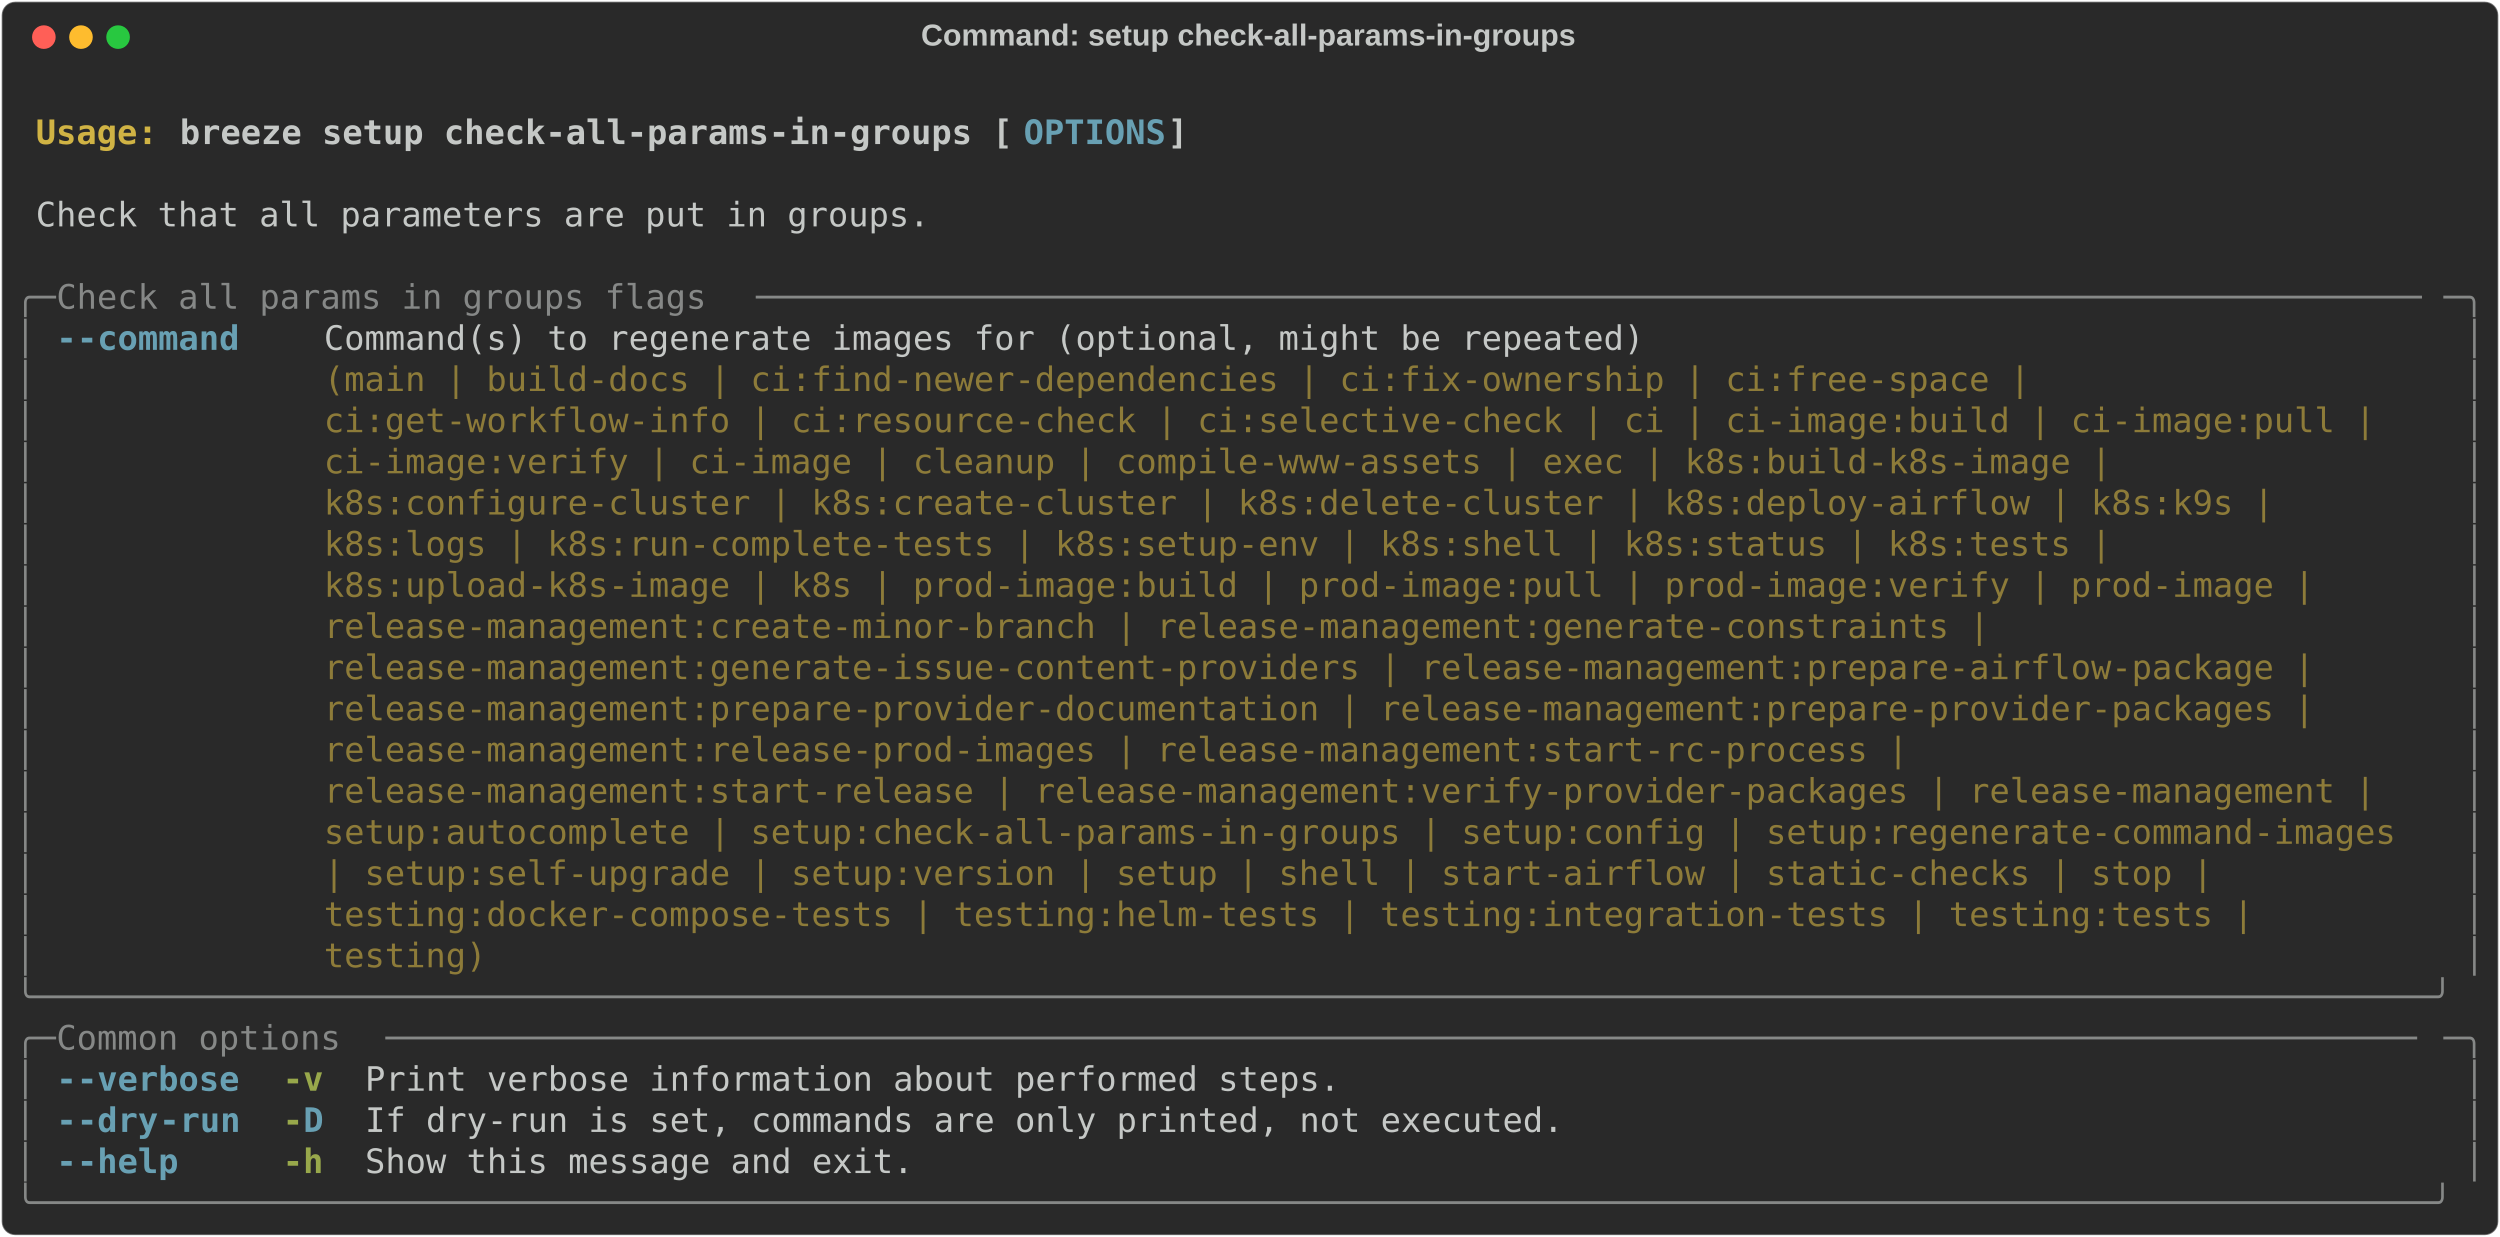
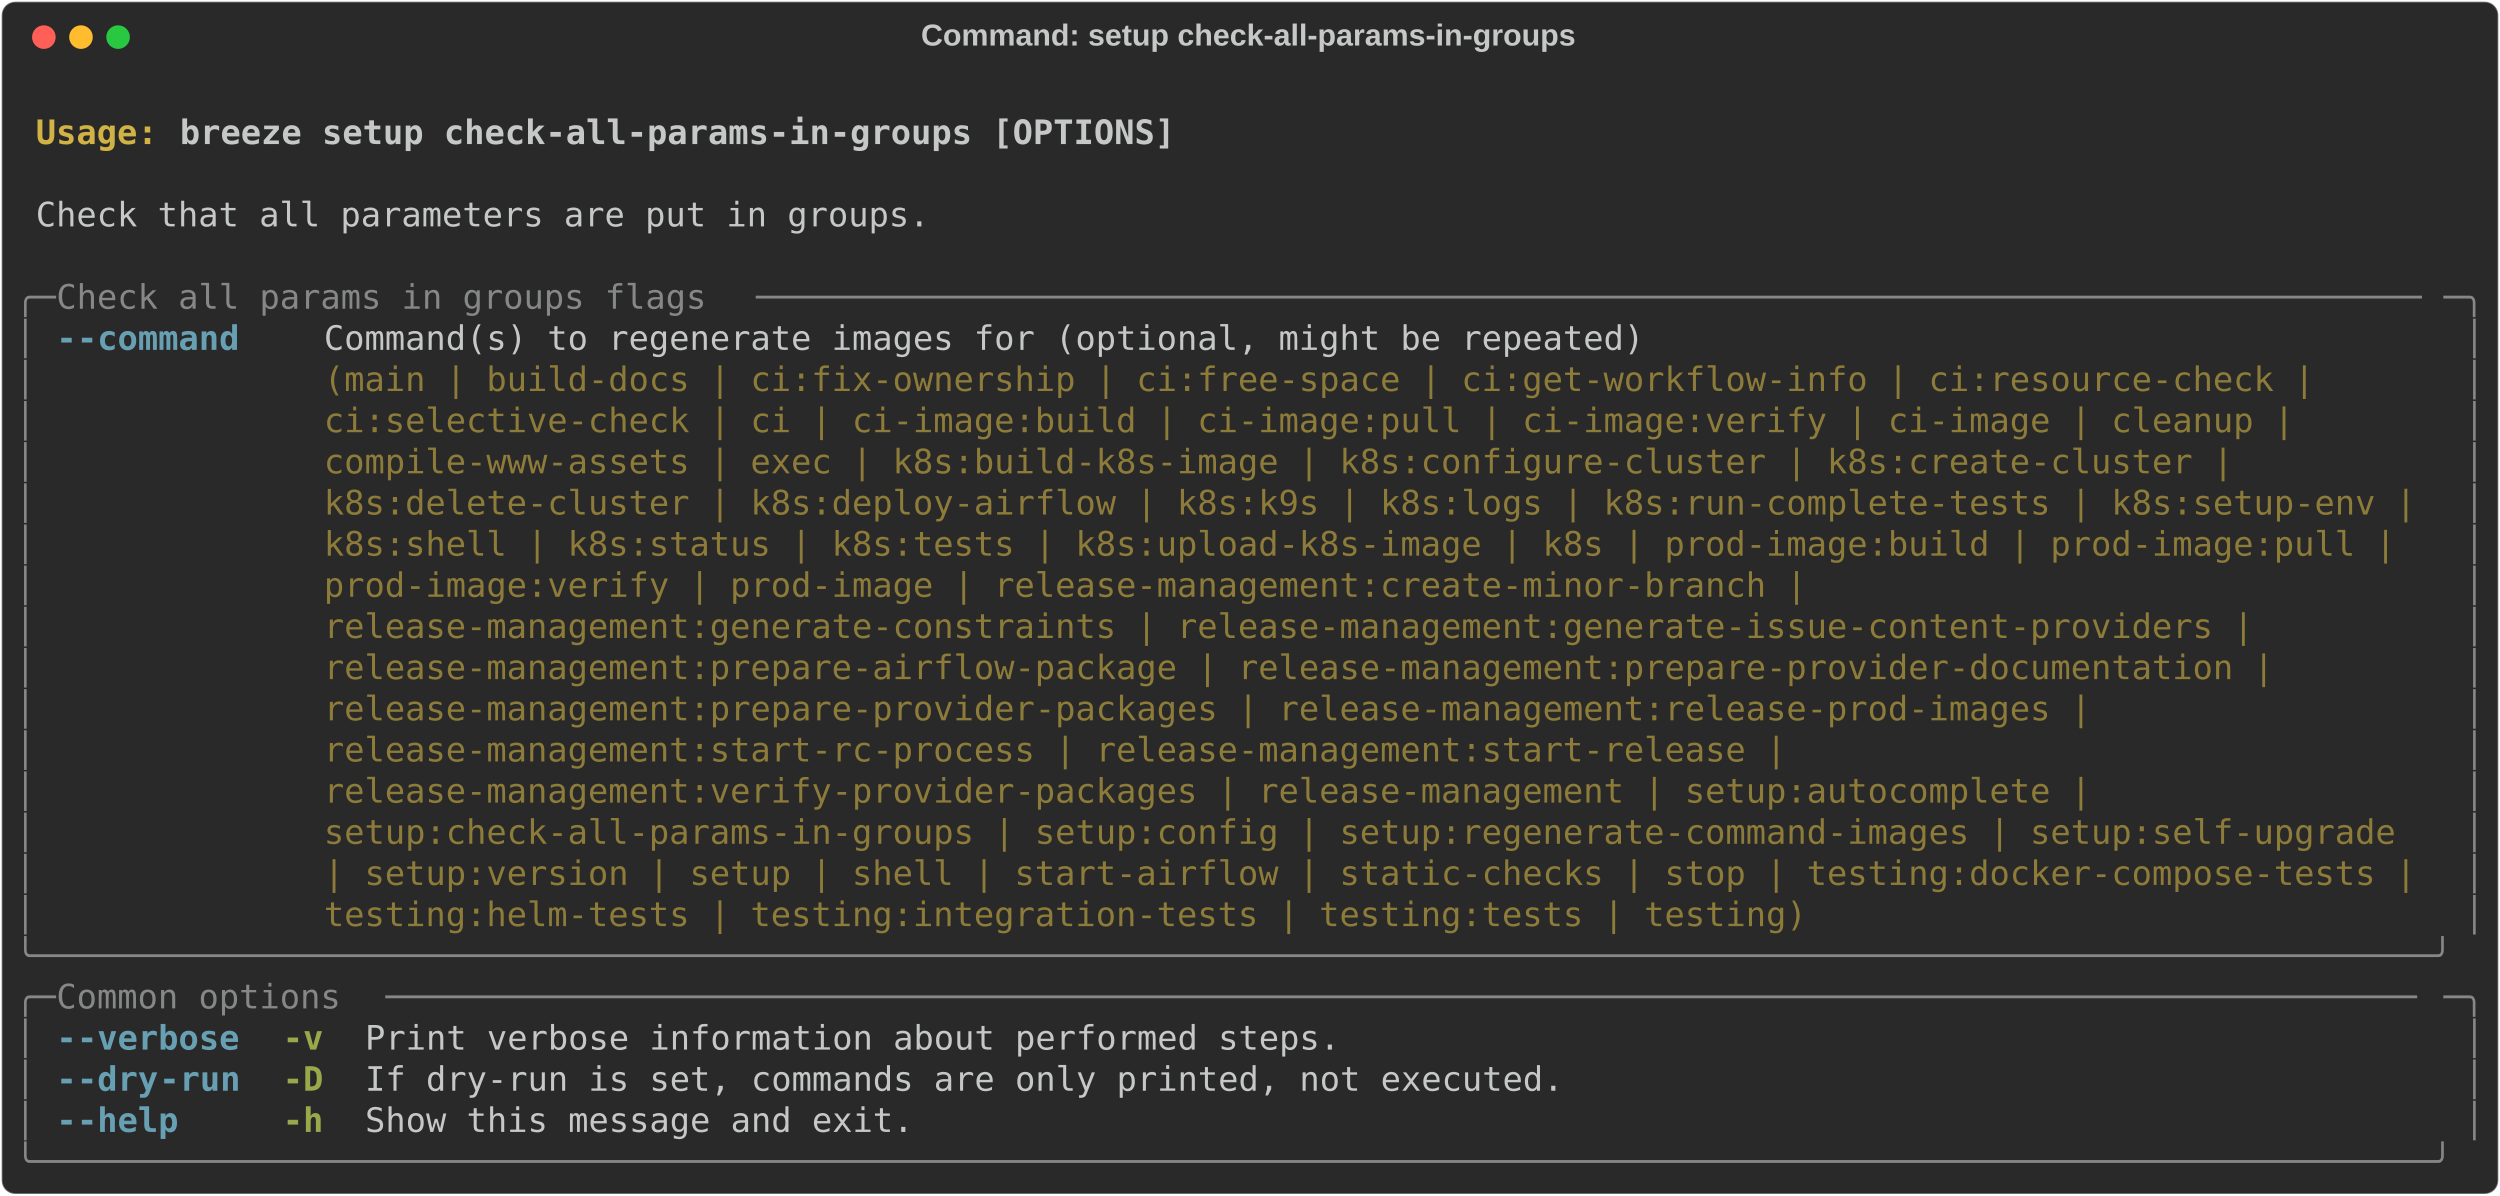
- <svg xmlns="http://www.w3.org/2000/svg" class="rich-terminal" viewBox="0 0 1482 733.2">
+ <svg xmlns="http://www.w3.org/2000/svg" class="rich-terminal" viewBox="0 0 1482 708.8">
  <style>

    @font-face {
        font-family: "Fira Code";
        src: local("FiraCode-Regular"),
                url("https://cdnjs.cloudflare.com/ajax/libs/firacode/6.2.0/woff2/FiraCode-Regular.woff2") format("woff2"),
                url("https://cdnjs.cloudflare.com/ajax/libs/firacode/6.2.0/woff/FiraCode-Regular.woff") format("woff");
        font-style: normal;
        font-weight: 400;
    }
    @font-face {
        font-family: "Fira Code";
        src: local("FiraCode-Bold"),
                url("https://cdnjs.cloudflare.com/ajax/libs/firacode/6.2.0/woff2/FiraCode-Bold.woff2") format("woff2"),
                url("https://cdnjs.cloudflare.com/ajax/libs/firacode/6.2.0/woff/FiraCode-Bold.woff") format("woff");
        font-style: bold;
        font-weight: 700;
    }

    .breeze-setup-check-all-params-in-groups-matrix {
        font-family: Fira Code, monospace;
        font-size: 20px;
        line-height: 24.4px;
        font-variant-east-asian: full-width;
    }

    .breeze-setup-check-all-params-in-groups-title {
        font-size: 18px;
        font-weight: bold;
        font-family: arial;
    }

    .breeze-setup-check-all-params-in-groups-r1 { fill: #c5c8c6;font-weight: bold }
.breeze-setup-check-all-params-in-groups-r2 { fill: #c5c8c6 }
.breeze-setup-check-all-params-in-groups-r3 { fill: #d0b344;font-weight: bold }
- .breeze-setup-check-all-params-in-groups-r4 { fill: #68a0b3;font-weight: bold }
- .breeze-setup-check-all-params-in-groups-r5 { fill: #868887 }
+ .breeze-setup-check-all-params-in-groups-r4 { fill: #868887 }
+ .breeze-setup-check-all-params-in-groups-r5 { fill: #68a0b3;font-weight: bold }
.breeze-setup-check-all-params-in-groups-r6 { fill: #8d7b39 }
.breeze-setup-check-all-params-in-groups-r7 { fill: #98a84b;font-weight: bold }
    </style>
  <defs>
    <clipPath id="breeze-setup-check-all-params-in-groups-clip-terminal">
-       <rect x="0" y="0" width="1463.0" height="682.2" />
+       <rect x="0" y="0" width="1463.0" height="657.8" />
    </clipPath>
    <clipPath id="breeze-setup-check-all-params-in-groups-line-0">
      <rect x="0" y="1.5" width="1464" height="24.65" />
    </clipPath>
    <clipPath id="breeze-setup-check-all-params-in-groups-line-1">
      <rect x="0" y="25.9" width="1464" height="24.65" />
    </clipPath>
    <clipPath id="breeze-setup-check-all-params-in-groups-line-2">
      <rect x="0" y="50.3" width="1464" height="24.65" />
    </clipPath>
    <clipPath id="breeze-setup-check-all-params-in-groups-line-3">
      <rect x="0" y="74.7" width="1464" height="24.65" />
    </clipPath>
    <clipPath id="breeze-setup-check-all-params-in-groups-line-4">
      <rect x="0" y="99.1" width="1464" height="24.65" />
    </clipPath>
    <clipPath id="breeze-setup-check-all-params-in-groups-line-5">
      <rect x="0" y="123.5" width="1464" height="24.65" />
    </clipPath>
    <clipPath id="breeze-setup-check-all-params-in-groups-line-6">
      <rect x="0" y="147.9" width="1464" height="24.65" />
    </clipPath>
    <clipPath id="breeze-setup-check-all-params-in-groups-line-7">
      <rect x="0" y="172.3" width="1464" height="24.65" />
    </clipPath>
    <clipPath id="breeze-setup-check-all-params-in-groups-line-8">
      <rect x="0" y="196.7" width="1464" height="24.65" />
    </clipPath>
    <clipPath id="breeze-setup-check-all-params-in-groups-line-9">
      <rect x="0" y="221.1" width="1464" height="24.65" />
    </clipPath>
    <clipPath id="breeze-setup-check-all-params-in-groups-line-10">
      <rect x="0" y="245.5" width="1464" height="24.65" />
    </clipPath>
    <clipPath id="breeze-setup-check-all-params-in-groups-line-11">
      <rect x="0" y="269.9" width="1464" height="24.65" />
    </clipPath>
    <clipPath id="breeze-setup-check-all-params-in-groups-line-12">
      <rect x="0" y="294.3" width="1464" height="24.65" />
    </clipPath>
    <clipPath id="breeze-setup-check-all-params-in-groups-line-13">
      <rect x="0" y="318.7" width="1464" height="24.65" />
    </clipPath>
    <clipPath id="breeze-setup-check-all-params-in-groups-line-14">
      <rect x="0" y="343.1" width="1464" height="24.65" />
    </clipPath>
    <clipPath id="breeze-setup-check-all-params-in-groups-line-15">
      <rect x="0" y="367.5" width="1464" height="24.65" />
    </clipPath>
    <clipPath id="breeze-setup-check-all-params-in-groups-line-16">
      <rect x="0" y="391.9" width="1464" height="24.65" />
    </clipPath>
    <clipPath id="breeze-setup-check-all-params-in-groups-line-17">
      <rect x="0" y="416.3" width="1464" height="24.65" />
    </clipPath>
    <clipPath id="breeze-setup-check-all-params-in-groups-line-18">
      <rect x="0" y="440.7" width="1464" height="24.65" />
    </clipPath>
    <clipPath id="breeze-setup-check-all-params-in-groups-line-19">
      <rect x="0" y="465.1" width="1464" height="24.65" />
    </clipPath>
    <clipPath id="breeze-setup-check-all-params-in-groups-line-20">
      <rect x="0" y="489.5" width="1464" height="24.65" />
    </clipPath>
    <clipPath id="breeze-setup-check-all-params-in-groups-line-21">
      <rect x="0" y="513.9" width="1464" height="24.65" />
    </clipPath>
    <clipPath id="breeze-setup-check-all-params-in-groups-line-22">
      <rect x="0" y="538.3" width="1464" height="24.65" />
    </clipPath>
    <clipPath id="breeze-setup-check-all-params-in-groups-line-23">
      <rect x="0" y="562.7" width="1464" height="24.65" />
    </clipPath>
    <clipPath id="breeze-setup-check-all-params-in-groups-line-24">
      <rect x="0" y="587.1" width="1464" height="24.65" />
    </clipPath>
    <clipPath id="breeze-setup-check-all-params-in-groups-line-25">
      <rect x="0" y="611.5" width="1464" height="24.65" />
    </clipPath>
-     <clipPath id="breeze-setup-check-all-params-in-groups-line-26">
-       <rect x="0" y="635.9" width="1464" height="24.65" />
-     </clipPath>
  </defs>
-   <rect fill="#292929" stroke="rgba(255,255,255,0.35)" stroke-width="1" x="1" y="1" width="1480" height="731.2" rx="8" />
+   <rect fill="#292929" stroke="rgba(255,255,255,0.35)" stroke-width="1" x="1" y="1" width="1480" height="706.8" rx="8" />
  <text class="breeze-setup-check-all-params-in-groups-title" fill="#c5c8c6" text-anchor="middle" x="740" y="27">Command: setup check-all-params-in-groups</text>
  <g transform="translate(26,22)">
    <circle cx="0" cy="0" r="7" fill="#ff5f57" />
    <circle cx="22" cy="0" r="7" fill="#febc2e" />
    <circle cx="44" cy="0" r="7" fill="#28c840" />
  </g>
  <g transform="translate(9, 41)" clip-path="url(#breeze-setup-check-all-params-in-groups-clip-terminal)">
    <g class="breeze-setup-check-all-params-in-groups-matrix">
      <text class="breeze-setup-check-all-params-in-groups-r2" x="1464" y="20" textLength="12.2" clip-path="url(#breeze-setup-check-all-params-in-groups-line-0)">
</text>
      <text class="breeze-setup-check-all-params-in-groups-r3" x="12.2" y="44.4" textLength="85.4" clip-path="url(#breeze-setup-check-all-params-in-groups-line-1)">Usage: </text>
-       <text class="breeze-setup-check-all-params-in-groups-r1" x="97.6" y="44.4" textLength="500.2" clip-path="url(#breeze-setup-check-all-params-in-groups-line-1)">breeze setup check-all-params-in-groups [</text>
-       <text class="breeze-setup-check-all-params-in-groups-r4" x="597.8" y="44.4" textLength="85.4" clip-path="url(#breeze-setup-check-all-params-in-groups-line-1)">OPTIONS</text>
-       <text class="breeze-setup-check-all-params-in-groups-r1" x="683.2" y="44.4" textLength="12.2" clip-path="url(#breeze-setup-check-all-params-in-groups-line-1)">]</text>
+       <text class="breeze-setup-check-all-params-in-groups-r1" x="97.6" y="44.4" textLength="597.8" clip-path="url(#breeze-setup-check-all-params-in-groups-line-1)">breeze setup check-all-params-in-groups [OPTIONS]</text>
      <text class="breeze-setup-check-all-params-in-groups-r2" x="1464" y="44.4" textLength="12.2" clip-path="url(#breeze-setup-check-all-params-in-groups-line-1)">
</text>
      <text class="breeze-setup-check-all-params-in-groups-r2" x="1464" y="68.8" textLength="12.2" clip-path="url(#breeze-setup-check-all-params-in-groups-line-2)">
</text>
      <text class="breeze-setup-check-all-params-in-groups-r2" x="12.2" y="93.2" textLength="536.8" clip-path="url(#breeze-setup-check-all-params-in-groups-line-3)">Check that all parameters are put in groups.</text>
      <text class="breeze-setup-check-all-params-in-groups-r2" x="1464" y="93.2" textLength="12.2" clip-path="url(#breeze-setup-check-all-params-in-groups-line-3)">
</text>
      <text class="breeze-setup-check-all-params-in-groups-r2" x="1464" y="117.6" textLength="12.2" clip-path="url(#breeze-setup-check-all-params-in-groups-line-4)">
</text>
-       <text class="breeze-setup-check-all-params-in-groups-r5" x="0" y="142" textLength="24.4" clip-path="url(#breeze-setup-check-all-params-in-groups-line-5)">╭─</text>
-       <text class="breeze-setup-check-all-params-in-groups-r5" x="24.4" y="142" textLength="414.8" clip-path="url(#breeze-setup-check-all-params-in-groups-line-5)"> Check all params in groups flags </text>
-       <text class="breeze-setup-check-all-params-in-groups-r5" x="439.2" y="142" textLength="1000.4" clip-path="url(#breeze-setup-check-all-params-in-groups-line-5)">──────────────────────────────────────────────────────────────────────────────────</text>
-       <text class="breeze-setup-check-all-params-in-groups-r5" x="1439.6" y="142" textLength="24.4" clip-path="url(#breeze-setup-check-all-params-in-groups-line-5)">─╮</text>
+       <text class="breeze-setup-check-all-params-in-groups-r4" x="0" y="142" textLength="24.4" clip-path="url(#breeze-setup-check-all-params-in-groups-line-5)">╭─</text>
+       <text class="breeze-setup-check-all-params-in-groups-r4" x="24.4" y="142" textLength="414.8" clip-path="url(#breeze-setup-check-all-params-in-groups-line-5)"> Check all params in groups flags </text>
+       <text class="breeze-setup-check-all-params-in-groups-r4" x="439.2" y="142" textLength="1000.4" clip-path="url(#breeze-setup-check-all-params-in-groups-line-5)">──────────────────────────────────────────────────────────────────────────────────</text>
+       <text class="breeze-setup-check-all-params-in-groups-r4" x="1439.6" y="142" textLength="24.4" clip-path="url(#breeze-setup-check-all-params-in-groups-line-5)">─╮</text>
      <text class="breeze-setup-check-all-params-in-groups-r2" x="1464" y="142" textLength="12.2" clip-path="url(#breeze-setup-check-all-params-in-groups-line-5)">
</text>
-       <text class="breeze-setup-check-all-params-in-groups-r5" x="0" y="166.4" textLength="12.2" clip-path="url(#breeze-setup-check-all-params-in-groups-line-6)">│</text>
-       <text class="breeze-setup-check-all-params-in-groups-r4" x="24.4" y="166.4" textLength="12.2" clip-path="url(#breeze-setup-check-all-params-in-groups-line-6)">-</text>
-       <text class="breeze-setup-check-all-params-in-groups-r4" x="36.6" y="166.4" textLength="97.6" clip-path="url(#breeze-setup-check-all-params-in-groups-line-6)">-command</text>
+       <text class="breeze-setup-check-all-params-in-groups-r4" x="0" y="166.4" textLength="12.2" clip-path="url(#breeze-setup-check-all-params-in-groups-line-6)">│</text>
+       <text class="breeze-setup-check-all-params-in-groups-r5" x="24.4" y="166.4" textLength="12.2" clip-path="url(#breeze-setup-check-all-params-in-groups-line-6)">-</text>
+       <text class="breeze-setup-check-all-params-in-groups-r5" x="36.6" y="166.4" textLength="97.6" clip-path="url(#breeze-setup-check-all-params-in-groups-line-6)">-command</text>
      <text class="breeze-setup-check-all-params-in-groups-r2" x="183" y="166.4" textLength="1256.6" clip-path="url(#breeze-setup-check-all-params-in-groups-line-6)">Command(s) to regenerate images for (optional, might be repeated)                                      </text>
-       <text class="breeze-setup-check-all-params-in-groups-r5" x="1451.8" y="166.4" textLength="12.2" clip-path="url(#breeze-setup-check-all-params-in-groups-line-6)">│</text>
+       <text class="breeze-setup-check-all-params-in-groups-r4" x="1451.8" y="166.4" textLength="12.2" clip-path="url(#breeze-setup-check-all-params-in-groups-line-6)">│</text>
      <text class="breeze-setup-check-all-params-in-groups-r2" x="1464" y="166.4" textLength="12.2" clip-path="url(#breeze-setup-check-all-params-in-groups-line-6)">
</text>
-       <text class="breeze-setup-check-all-params-in-groups-r5" x="0" y="190.8" textLength="12.2" clip-path="url(#breeze-setup-check-all-params-in-groups-line-7)">│</text>
-       <text class="breeze-setup-check-all-params-in-groups-r6" x="183" y="190.8" textLength="1256.6" clip-path="url(#breeze-setup-check-all-params-in-groups-line-7)">(main | build-docs | ci:find-newer-dependencies | ci:fix-ownership | ci:free-space |                   </text>
-       <text class="breeze-setup-check-all-params-in-groups-r5" x="1451.8" y="190.8" textLength="12.2" clip-path="url(#breeze-setup-check-all-params-in-groups-line-7)">│</text>
+       <text class="breeze-setup-check-all-params-in-groups-r4" x="0" y="190.8" textLength="12.2" clip-path="url(#breeze-setup-check-all-params-in-groups-line-7)">│</text>
+       <text class="breeze-setup-check-all-params-in-groups-r6" x="183" y="190.8" textLength="1256.6" clip-path="url(#breeze-setup-check-all-params-in-groups-line-7)">(main | build-docs | ci:fix-ownership | ci:free-space | ci:get-workflow-info | ci:resource-check |     </text>
+       <text class="breeze-setup-check-all-params-in-groups-r4" x="1451.8" y="190.8" textLength="12.2" clip-path="url(#breeze-setup-check-all-params-in-groups-line-7)">│</text>
      <text class="breeze-setup-check-all-params-in-groups-r2" x="1464" y="190.8" textLength="12.2" clip-path="url(#breeze-setup-check-all-params-in-groups-line-7)">
</text>
-       <text class="breeze-setup-check-all-params-in-groups-r5" x="0" y="215.2" textLength="12.2" clip-path="url(#breeze-setup-check-all-params-in-groups-line-8)">│</text>
-       <text class="breeze-setup-check-all-params-in-groups-r6" x="183" y="215.2" textLength="1256.6" clip-path="url(#breeze-setup-check-all-params-in-groups-line-8)">ci:get-workflow-info | ci:resource-check | ci:selective-check | ci | ci-image:build | ci-image:pull |  </text>
-       <text class="breeze-setup-check-all-params-in-groups-r5" x="1451.8" y="215.2" textLength="12.2" clip-path="url(#breeze-setup-check-all-params-in-groups-line-8)">│</text>
+       <text class="breeze-setup-check-all-params-in-groups-r4" x="0" y="215.2" textLength="12.2" clip-path="url(#breeze-setup-check-all-params-in-groups-line-8)">│</text>
+       <text class="breeze-setup-check-all-params-in-groups-r6" x="183" y="215.2" textLength="1256.6" clip-path="url(#breeze-setup-check-all-params-in-groups-line-8)">ci:selective-check | ci | ci-image:build | ci-image:pull | ci-image:verify | ci-image | cleanup |      </text>
+       <text class="breeze-setup-check-all-params-in-groups-r4" x="1451.8" y="215.2" textLength="12.2" clip-path="url(#breeze-setup-check-all-params-in-groups-line-8)">│</text>
      <text class="breeze-setup-check-all-params-in-groups-r2" x="1464" y="215.2" textLength="12.2" clip-path="url(#breeze-setup-check-all-params-in-groups-line-8)">
</text>
-       <text class="breeze-setup-check-all-params-in-groups-r5" x="0" y="239.6" textLength="12.2" clip-path="url(#breeze-setup-check-all-params-in-groups-line-9)">│</text>
-       <text class="breeze-setup-check-all-params-in-groups-r6" x="183" y="239.6" textLength="1256.6" clip-path="url(#breeze-setup-check-all-params-in-groups-line-9)">ci-image:verify | ci-image | cleanup | compile-www-assets | exec | k8s:build-k8s-image |               </text>
-       <text class="breeze-setup-check-all-params-in-groups-r5" x="1451.8" y="239.6" textLength="12.2" clip-path="url(#breeze-setup-check-all-params-in-groups-line-9)">│</text>
+       <text class="breeze-setup-check-all-params-in-groups-r4" x="0" y="239.6" textLength="12.2" clip-path="url(#breeze-setup-check-all-params-in-groups-line-9)">│</text>
+       <text class="breeze-setup-check-all-params-in-groups-r6" x="183" y="239.6" textLength="1256.6" clip-path="url(#breeze-setup-check-all-params-in-groups-line-9)">compile-www-assets | exec | k8s:build-k8s-image | k8s:configure-cluster | k8s:create-cluster |         </text>
+       <text class="breeze-setup-check-all-params-in-groups-r4" x="1451.8" y="239.6" textLength="12.2" clip-path="url(#breeze-setup-check-all-params-in-groups-line-9)">│</text>
      <text class="breeze-setup-check-all-params-in-groups-r2" x="1464" y="239.6" textLength="12.2" clip-path="url(#breeze-setup-check-all-params-in-groups-line-9)">
</text>
-       <text class="breeze-setup-check-all-params-in-groups-r5" x="0" y="264" textLength="12.2" clip-path="url(#breeze-setup-check-all-params-in-groups-line-10)">│</text>
-       <text class="breeze-setup-check-all-params-in-groups-r6" x="183" y="264" textLength="1256.6" clip-path="url(#breeze-setup-check-all-params-in-groups-line-10)">k8s:configure-cluster | k8s:create-cluster | k8s:delete-cluster | k8s:deploy-airflow | k8s:k9s |       </text>
-       <text class="breeze-setup-check-all-params-in-groups-r5" x="1451.8" y="264" textLength="12.2" clip-path="url(#breeze-setup-check-all-params-in-groups-line-10)">│</text>
+       <text class="breeze-setup-check-all-params-in-groups-r4" x="0" y="264" textLength="12.2" clip-path="url(#breeze-setup-check-all-params-in-groups-line-10)">│</text>
+       <text class="breeze-setup-check-all-params-in-groups-r6" x="183" y="264" textLength="1256.6" clip-path="url(#breeze-setup-check-all-params-in-groups-line-10)">k8s:delete-cluster | k8s:deploy-airflow | k8s:k9s | k8s:logs | k8s:run-complete-tests | k8s:setup-env |</text>
+       <text class="breeze-setup-check-all-params-in-groups-r4" x="1451.8" y="264" textLength="12.2" clip-path="url(#breeze-setup-check-all-params-in-groups-line-10)">│</text>
      <text class="breeze-setup-check-all-params-in-groups-r2" x="1464" y="264" textLength="12.2" clip-path="url(#breeze-setup-check-all-params-in-groups-line-10)">
</text>
-       <text class="breeze-setup-check-all-params-in-groups-r5" x="0" y="288.4" textLength="12.2" clip-path="url(#breeze-setup-check-all-params-in-groups-line-11)">│</text>
-       <text class="breeze-setup-check-all-params-in-groups-r6" x="183" y="288.4" textLength="1256.6" clip-path="url(#breeze-setup-check-all-params-in-groups-line-11)">k8s:logs | k8s:run-complete-tests | k8s:setup-env | k8s:shell | k8s:status | k8s:tests |               </text>
-       <text class="breeze-setup-check-all-params-in-groups-r5" x="1451.8" y="288.4" textLength="12.2" clip-path="url(#breeze-setup-check-all-params-in-groups-line-11)">│</text>
+       <text class="breeze-setup-check-all-params-in-groups-r4" x="0" y="288.4" textLength="12.2" clip-path="url(#breeze-setup-check-all-params-in-groups-line-11)">│</text>
+       <text class="breeze-setup-check-all-params-in-groups-r6" x="183" y="288.4" textLength="1256.6" clip-path="url(#breeze-setup-check-all-params-in-groups-line-11)">k8s:shell | k8s:status | k8s:tests | k8s:upload-k8s-image | k8s | prod-image:build | prod-image:pull | </text>
+       <text class="breeze-setup-check-all-params-in-groups-r4" x="1451.8" y="288.4" textLength="12.2" clip-path="url(#breeze-setup-check-all-params-in-groups-line-11)">│</text>
      <text class="breeze-setup-check-all-params-in-groups-r2" x="1464" y="288.4" textLength="12.2" clip-path="url(#breeze-setup-check-all-params-in-groups-line-11)">
</text>
-       <text class="breeze-setup-check-all-params-in-groups-r5" x="0" y="312.8" textLength="12.2" clip-path="url(#breeze-setup-check-all-params-in-groups-line-12)">│</text>
-       <text class="breeze-setup-check-all-params-in-groups-r6" x="183" y="312.8" textLength="1256.6" clip-path="url(#breeze-setup-check-all-params-in-groups-line-12)">k8s:upload-k8s-image | k8s | prod-image:build | prod-image:pull | prod-image:verify | prod-image |     </text>
-       <text class="breeze-setup-check-all-params-in-groups-r5" x="1451.8" y="312.8" textLength="12.2" clip-path="url(#breeze-setup-check-all-params-in-groups-line-12)">│</text>
+       <text class="breeze-setup-check-all-params-in-groups-r4" x="0" y="312.8" textLength="12.2" clip-path="url(#breeze-setup-check-all-params-in-groups-line-12)">│</text>
+       <text class="breeze-setup-check-all-params-in-groups-r6" x="183" y="312.8" textLength="1256.6" clip-path="url(#breeze-setup-check-all-params-in-groups-line-12)">prod-image:verify | prod-image | release-management:create-minor-branch |                              </text>
+       <text class="breeze-setup-check-all-params-in-groups-r4" x="1451.8" y="312.8" textLength="12.2" clip-path="url(#breeze-setup-check-all-params-in-groups-line-12)">│</text>
      <text class="breeze-setup-check-all-params-in-groups-r2" x="1464" y="312.8" textLength="12.2" clip-path="url(#breeze-setup-check-all-params-in-groups-line-12)">
</text>
-       <text class="breeze-setup-check-all-params-in-groups-r5" x="0" y="337.2" textLength="12.2" clip-path="url(#breeze-setup-check-all-params-in-groups-line-13)">│</text>
-       <text class="breeze-setup-check-all-params-in-groups-r6" x="183" y="337.2" textLength="1256.6" clip-path="url(#breeze-setup-check-all-params-in-groups-line-13)">release-management:create-minor-branch | release-management:generate-constraints |                     </text>
-       <text class="breeze-setup-check-all-params-in-groups-r5" x="1451.8" y="337.2" textLength="12.2" clip-path="url(#breeze-setup-check-all-params-in-groups-line-13)">│</text>
+       <text class="breeze-setup-check-all-params-in-groups-r4" x="0" y="337.2" textLength="12.2" clip-path="url(#breeze-setup-check-all-params-in-groups-line-13)">│</text>
+       <text class="breeze-setup-check-all-params-in-groups-r6" x="183" y="337.2" textLength="1256.6" clip-path="url(#breeze-setup-check-all-params-in-groups-line-13)">release-management:generate-constraints | release-management:generate-issue-content-providers |        </text>
+       <text class="breeze-setup-check-all-params-in-groups-r4" x="1451.8" y="337.2" textLength="12.2" clip-path="url(#breeze-setup-check-all-params-in-groups-line-13)">│</text>
      <text class="breeze-setup-check-all-params-in-groups-r2" x="1464" y="337.2" textLength="12.2" clip-path="url(#breeze-setup-check-all-params-in-groups-line-13)">
</text>
-       <text class="breeze-setup-check-all-params-in-groups-r5" x="0" y="361.6" textLength="12.2" clip-path="url(#breeze-setup-check-all-params-in-groups-line-14)">│</text>
-       <text class="breeze-setup-check-all-params-in-groups-r6" x="183" y="361.6" textLength="1256.6" clip-path="url(#breeze-setup-check-all-params-in-groups-line-14)">release-management:generate-issue-content-providers | release-management:prepare-airflow-package |     </text>
-       <text class="breeze-setup-check-all-params-in-groups-r5" x="1451.8" y="361.6" textLength="12.2" clip-path="url(#breeze-setup-check-all-params-in-groups-line-14)">│</text>
+       <text class="breeze-setup-check-all-params-in-groups-r4" x="0" y="361.6" textLength="12.2" clip-path="url(#breeze-setup-check-all-params-in-groups-line-14)">│</text>
+       <text class="breeze-setup-check-all-params-in-groups-r6" x="183" y="361.6" textLength="1256.6" clip-path="url(#breeze-setup-check-all-params-in-groups-line-14)">release-management:prepare-airflow-package | release-management:prepare-provider-documentation |       </text>
+       <text class="breeze-setup-check-all-params-in-groups-r4" x="1451.8" y="361.6" textLength="12.2" clip-path="url(#breeze-setup-check-all-params-in-groups-line-14)">│</text>
      <text class="breeze-setup-check-all-params-in-groups-r2" x="1464" y="361.6" textLength="12.2" clip-path="url(#breeze-setup-check-all-params-in-groups-line-14)">
</text>
-       <text class="breeze-setup-check-all-params-in-groups-r5" x="0" y="386" textLength="12.2" clip-path="url(#breeze-setup-check-all-params-in-groups-line-15)">│</text>
-       <text class="breeze-setup-check-all-params-in-groups-r6" x="183" y="386" textLength="1256.6" clip-path="url(#breeze-setup-check-all-params-in-groups-line-15)">release-management:prepare-provider-documentation | release-management:prepare-provider-packages |     </text>
-       <text class="breeze-setup-check-all-params-in-groups-r5" x="1451.8" y="386" textLength="12.2" clip-path="url(#breeze-setup-check-all-params-in-groups-line-15)">│</text>
+       <text class="breeze-setup-check-all-params-in-groups-r4" x="0" y="386" textLength="12.2" clip-path="url(#breeze-setup-check-all-params-in-groups-line-15)">│</text>
+       <text class="breeze-setup-check-all-params-in-groups-r6" x="183" y="386" textLength="1256.6" clip-path="url(#breeze-setup-check-all-params-in-groups-line-15)">release-management:prepare-provider-packages | release-management:release-prod-images |                </text>
+       <text class="breeze-setup-check-all-params-in-groups-r4" x="1451.8" y="386" textLength="12.2" clip-path="url(#breeze-setup-check-all-params-in-groups-line-15)">│</text>
      <text class="breeze-setup-check-all-params-in-groups-r2" x="1464" y="386" textLength="12.2" clip-path="url(#breeze-setup-check-all-params-in-groups-line-15)">
</text>
-       <text class="breeze-setup-check-all-params-in-groups-r5" x="0" y="410.4" textLength="12.2" clip-path="url(#breeze-setup-check-all-params-in-groups-line-16)">│</text>
-       <text class="breeze-setup-check-all-params-in-groups-r6" x="183" y="410.4" textLength="1256.6" clip-path="url(#breeze-setup-check-all-params-in-groups-line-16)">release-management:release-prod-images | release-management:start-rc-process |                         </text>
-       <text class="breeze-setup-check-all-params-in-groups-r5" x="1451.8" y="410.4" textLength="12.2" clip-path="url(#breeze-setup-check-all-params-in-groups-line-16)">│</text>
+       <text class="breeze-setup-check-all-params-in-groups-r4" x="0" y="410.4" textLength="12.2" clip-path="url(#breeze-setup-check-all-params-in-groups-line-16)">│</text>
+       <text class="breeze-setup-check-all-params-in-groups-r6" x="183" y="410.4" textLength="1256.6" clip-path="url(#breeze-setup-check-all-params-in-groups-line-16)">release-management:start-rc-process | release-management:start-release |                               </text>
+       <text class="breeze-setup-check-all-params-in-groups-r4" x="1451.8" y="410.4" textLength="12.2" clip-path="url(#breeze-setup-check-all-params-in-groups-line-16)">│</text>
      <text class="breeze-setup-check-all-params-in-groups-r2" x="1464" y="410.4" textLength="12.2" clip-path="url(#breeze-setup-check-all-params-in-groups-line-16)">
</text>
-       <text class="breeze-setup-check-all-params-in-groups-r5" x="0" y="434.8" textLength="12.2" clip-path="url(#breeze-setup-check-all-params-in-groups-line-17)">│</text>
-       <text class="breeze-setup-check-all-params-in-groups-r6" x="183" y="434.8" textLength="1256.6" clip-path="url(#breeze-setup-check-all-params-in-groups-line-17)">release-management:start-release | release-management:verify-provider-packages | release-management |  </text>
-       <text class="breeze-setup-check-all-params-in-groups-r5" x="1451.8" y="434.8" textLength="12.2" clip-path="url(#breeze-setup-check-all-params-in-groups-line-17)">│</text>
+       <text class="breeze-setup-check-all-params-in-groups-r4" x="0" y="434.8" textLength="12.2" clip-path="url(#breeze-setup-check-all-params-in-groups-line-17)">│</text>
+       <text class="breeze-setup-check-all-params-in-groups-r6" x="183" y="434.8" textLength="1256.6" clip-path="url(#breeze-setup-check-all-params-in-groups-line-17)">release-management:verify-provider-packages | release-management | setup:autocomplete |                </text>
+       <text class="breeze-setup-check-all-params-in-groups-r4" x="1451.8" y="434.8" textLength="12.2" clip-path="url(#breeze-setup-check-all-params-in-groups-line-17)">│</text>
      <text class="breeze-setup-check-all-params-in-groups-r2" x="1464" y="434.8" textLength="12.2" clip-path="url(#breeze-setup-check-all-params-in-groups-line-17)">
</text>
-       <text class="breeze-setup-check-all-params-in-groups-r5" x="0" y="459.2" textLength="12.2" clip-path="url(#breeze-setup-check-all-params-in-groups-line-18)">│</text>
-       <text class="breeze-setup-check-all-params-in-groups-r6" x="183" y="459.2" textLength="1256.6" clip-path="url(#breeze-setup-check-all-params-in-groups-line-18)">setup:autocomplete | setup:check-all-params-in-groups | setup:config | setup:regenerate-command-images </text>
-       <text class="breeze-setup-check-all-params-in-groups-r5" x="1451.8" y="459.2" textLength="12.2" clip-path="url(#breeze-setup-check-all-params-in-groups-line-18)">│</text>
+       <text class="breeze-setup-check-all-params-in-groups-r4" x="0" y="459.2" textLength="12.2" clip-path="url(#breeze-setup-check-all-params-in-groups-line-18)">│</text>
+       <text class="breeze-setup-check-all-params-in-groups-r6" x="183" y="459.2" textLength="1256.6" clip-path="url(#breeze-setup-check-all-params-in-groups-line-18)">setup:check-all-params-in-groups | setup:config | setup:regenerate-command-images | setup:self-upgrade </text>
+       <text class="breeze-setup-check-all-params-in-groups-r4" x="1451.8" y="459.2" textLength="12.2" clip-path="url(#breeze-setup-check-all-params-in-groups-line-18)">│</text>
      <text class="breeze-setup-check-all-params-in-groups-r2" x="1464" y="459.2" textLength="12.2" clip-path="url(#breeze-setup-check-all-params-in-groups-line-18)">
</text>
-       <text class="breeze-setup-check-all-params-in-groups-r5" x="0" y="483.6" textLength="12.2" clip-path="url(#breeze-setup-check-all-params-in-groups-line-19)">│</text>
-       <text class="breeze-setup-check-all-params-in-groups-r6" x="183" y="483.6" textLength="1256.6" clip-path="url(#breeze-setup-check-all-params-in-groups-line-19)">| setup:self-upgrade | setup:version | setup | shell | start-airflow | static-checks | stop |          </text>
-       <text class="breeze-setup-check-all-params-in-groups-r5" x="1451.8" y="483.6" textLength="12.2" clip-path="url(#breeze-setup-check-all-params-in-groups-line-19)">│</text>
+       <text class="breeze-setup-check-all-params-in-groups-r4" x="0" y="483.6" textLength="12.2" clip-path="url(#breeze-setup-check-all-params-in-groups-line-19)">│</text>
+       <text class="breeze-setup-check-all-params-in-groups-r6" x="183" y="483.6" textLength="1256.6" clip-path="url(#breeze-setup-check-all-params-in-groups-line-19)">| setup:version | setup | shell | start-airflow | static-checks | stop | testing:docker-compose-tests |</text>
+       <text class="breeze-setup-check-all-params-in-groups-r4" x="1451.8" y="483.6" textLength="12.2" clip-path="url(#breeze-setup-check-all-params-in-groups-line-19)">│</text>
      <text class="breeze-setup-check-all-params-in-groups-r2" x="1464" y="483.6" textLength="12.2" clip-path="url(#breeze-setup-check-all-params-in-groups-line-19)">
</text>
-       <text class="breeze-setup-check-all-params-in-groups-r5" x="0" y="508" textLength="12.2" clip-path="url(#breeze-setup-check-all-params-in-groups-line-20)">│</text>
-       <text class="breeze-setup-check-all-params-in-groups-r6" x="183" y="508" textLength="1256.6" clip-path="url(#breeze-setup-check-all-params-in-groups-line-20)">testing:docker-compose-tests | testing:helm-tests | testing:integration-tests | testing:tests |        </text>
-       <text class="breeze-setup-check-all-params-in-groups-r5" x="1451.8" y="508" textLength="12.2" clip-path="url(#breeze-setup-check-all-params-in-groups-line-20)">│</text>
+       <text class="breeze-setup-check-all-params-in-groups-r4" x="0" y="508" textLength="12.2" clip-path="url(#breeze-setup-check-all-params-in-groups-line-20)">│</text>
+       <text class="breeze-setup-check-all-params-in-groups-r6" x="183" y="508" textLength="1256.6" clip-path="url(#breeze-setup-check-all-params-in-groups-line-20)">testing:helm-tests | testing:integration-tests | testing:tests | testing)                              </text>
+       <text class="breeze-setup-check-all-params-in-groups-r4" x="1451.8" y="508" textLength="12.2" clip-path="url(#breeze-setup-check-all-params-in-groups-line-20)">│</text>
      <text class="breeze-setup-check-all-params-in-groups-r2" x="1464" y="508" textLength="12.2" clip-path="url(#breeze-setup-check-all-params-in-groups-line-20)">
</text>
-       <text class="breeze-setup-check-all-params-in-groups-r5" x="0" y="532.4" textLength="12.2" clip-path="url(#breeze-setup-check-all-params-in-groups-line-21)">│</text>
-       <text class="breeze-setup-check-all-params-in-groups-r6" x="183" y="532.4" textLength="1256.6" clip-path="url(#breeze-setup-check-all-params-in-groups-line-21)">testing)                                                                                               </text>
-       <text class="breeze-setup-check-all-params-in-groups-r5" x="1451.8" y="532.4" textLength="12.2" clip-path="url(#breeze-setup-check-all-params-in-groups-line-21)">│</text>
+       <text class="breeze-setup-check-all-params-in-groups-r4" x="0" y="532.4" textLength="1464" clip-path="url(#breeze-setup-check-all-params-in-groups-line-21)">╰──────────────────────────────────────────────────────────────────────────────────────────────────────────────────────╯</text>
      <text class="breeze-setup-check-all-params-in-groups-r2" x="1464" y="532.4" textLength="12.2" clip-path="url(#breeze-setup-check-all-params-in-groups-line-21)">
</text>
-       <text class="breeze-setup-check-all-params-in-groups-r5" x="0" y="556.8" textLength="1464" clip-path="url(#breeze-setup-check-all-params-in-groups-line-22)">╰──────────────────────────────────────────────────────────────────────────────────────────────────────────────────────╯</text>
+       <text class="breeze-setup-check-all-params-in-groups-r4" x="0" y="556.8" textLength="24.4" clip-path="url(#breeze-setup-check-all-params-in-groups-line-22)">╭─</text>
+       <text class="breeze-setup-check-all-params-in-groups-r4" x="24.4" y="556.8" textLength="195.2" clip-path="url(#breeze-setup-check-all-params-in-groups-line-22)"> Common options </text>
+       <text class="breeze-setup-check-all-params-in-groups-r4" x="219.6" y="556.8" textLength="1220" clip-path="url(#breeze-setup-check-all-params-in-groups-line-22)">────────────────────────────────────────────────────────────────────────────────────────────────────</text>
+       <text class="breeze-setup-check-all-params-in-groups-r4" x="1439.6" y="556.8" textLength="24.4" clip-path="url(#breeze-setup-check-all-params-in-groups-line-22)">─╮</text>
      <text class="breeze-setup-check-all-params-in-groups-r2" x="1464" y="556.8" textLength="12.2" clip-path="url(#breeze-setup-check-all-params-in-groups-line-22)">
</text>
-       <text class="breeze-setup-check-all-params-in-groups-r5" x="0" y="581.2" textLength="24.4" clip-path="url(#breeze-setup-check-all-params-in-groups-line-23)">╭─</text>
-       <text class="breeze-setup-check-all-params-in-groups-r5" x="24.4" y="581.2" textLength="195.2" clip-path="url(#breeze-setup-check-all-params-in-groups-line-23)"> Common options </text>
-       <text class="breeze-setup-check-all-params-in-groups-r5" x="219.6" y="581.2" textLength="1220" clip-path="url(#breeze-setup-check-all-params-in-groups-line-23)">────────────────────────────────────────────────────────────────────────────────────────────────────</text>
-       <text class="breeze-setup-check-all-params-in-groups-r5" x="1439.6" y="581.2" textLength="24.4" clip-path="url(#breeze-setup-check-all-params-in-groups-line-23)">─╮</text>
+       <text class="breeze-setup-check-all-params-in-groups-r4" x="0" y="581.2" textLength="12.2" clip-path="url(#breeze-setup-check-all-params-in-groups-line-23)">│</text>
+       <text class="breeze-setup-check-all-params-in-groups-r5" x="24.4" y="581.2" textLength="12.2" clip-path="url(#breeze-setup-check-all-params-in-groups-line-23)">-</text>
+       <text class="breeze-setup-check-all-params-in-groups-r5" x="36.6" y="581.2" textLength="97.6" clip-path="url(#breeze-setup-check-all-params-in-groups-line-23)">-verbose</text>
+       <text class="breeze-setup-check-all-params-in-groups-r7" x="158.6" y="581.2" textLength="24.4" clip-path="url(#breeze-setup-check-all-params-in-groups-line-23)">-v</text>
+       <text class="breeze-setup-check-all-params-in-groups-r2" x="207.4" y="581.2" textLength="585.6" clip-path="url(#breeze-setup-check-all-params-in-groups-line-23)">Print verbose information about performed steps.</text>
+       <text class="breeze-setup-check-all-params-in-groups-r4" x="1451.8" y="581.2" textLength="12.2" clip-path="url(#breeze-setup-check-all-params-in-groups-line-23)">│</text>
      <text class="breeze-setup-check-all-params-in-groups-r2" x="1464" y="581.2" textLength="12.2" clip-path="url(#breeze-setup-check-all-params-in-groups-line-23)">
</text>
-       <text class="breeze-setup-check-all-params-in-groups-r5" x="0" y="605.6" textLength="12.2" clip-path="url(#breeze-setup-check-all-params-in-groups-line-24)">│</text>
-       <text class="breeze-setup-check-all-params-in-groups-r4" x="24.4" y="605.6" textLength="12.2" clip-path="url(#breeze-setup-check-all-params-in-groups-line-24)">-</text>
-       <text class="breeze-setup-check-all-params-in-groups-r4" x="36.6" y="605.6" textLength="97.6" clip-path="url(#breeze-setup-check-all-params-in-groups-line-24)">-verbose</text>
-       <text class="breeze-setup-check-all-params-in-groups-r7" x="158.6" y="605.6" textLength="24.4" clip-path="url(#breeze-setup-check-all-params-in-groups-line-24)">-v</text>
-       <text class="breeze-setup-check-all-params-in-groups-r2" x="207.4" y="605.6" textLength="585.6" clip-path="url(#breeze-setup-check-all-params-in-groups-line-24)">Print verbose information about performed steps.</text>
-       <text class="breeze-setup-check-all-params-in-groups-r5" x="1451.8" y="605.6" textLength="12.2" clip-path="url(#breeze-setup-check-all-params-in-groups-line-24)">│</text>
+       <text class="breeze-setup-check-all-params-in-groups-r4" x="0" y="605.6" textLength="12.2" clip-path="url(#breeze-setup-check-all-params-in-groups-line-24)">│</text>
+       <text class="breeze-setup-check-all-params-in-groups-r5" x="24.4" y="605.6" textLength="12.2" clip-path="url(#breeze-setup-check-all-params-in-groups-line-24)">-</text>
+       <text class="breeze-setup-check-all-params-in-groups-r5" x="36.6" y="605.6" textLength="48.8" clip-path="url(#breeze-setup-check-all-params-in-groups-line-24)">-dry</text>
+       <text class="breeze-setup-check-all-params-in-groups-r5" x="85.4" y="605.6" textLength="48.8" clip-path="url(#breeze-setup-check-all-params-in-groups-line-24)">-run</text>
+       <text class="breeze-setup-check-all-params-in-groups-r7" x="158.6" y="605.6" textLength="24.4" clip-path="url(#breeze-setup-check-all-params-in-groups-line-24)">-D</text>
+       <text class="breeze-setup-check-all-params-in-groups-r2" x="207.4" y="605.6" textLength="719.8" clip-path="url(#breeze-setup-check-all-params-in-groups-line-24)">If dry-run is set, commands are only printed, not executed.</text>
+       <text class="breeze-setup-check-all-params-in-groups-r4" x="1451.8" y="605.6" textLength="12.2" clip-path="url(#breeze-setup-check-all-params-in-groups-line-24)">│</text>
      <text class="breeze-setup-check-all-params-in-groups-r2" x="1464" y="605.6" textLength="12.2" clip-path="url(#breeze-setup-check-all-params-in-groups-line-24)">
</text>
-       <text class="breeze-setup-check-all-params-in-groups-r5" x="0" y="630" textLength="12.2" clip-path="url(#breeze-setup-check-all-params-in-groups-line-25)">│</text>
-       <text class="breeze-setup-check-all-params-in-groups-r4" x="24.4" y="630" textLength="12.2" clip-path="url(#breeze-setup-check-all-params-in-groups-line-25)">-</text>
-       <text class="breeze-setup-check-all-params-in-groups-r4" x="36.6" y="630" textLength="48.8" clip-path="url(#breeze-setup-check-all-params-in-groups-line-25)">-dry</text>
-       <text class="breeze-setup-check-all-params-in-groups-r4" x="85.4" y="630" textLength="48.8" clip-path="url(#breeze-setup-check-all-params-in-groups-line-25)">-run</text>
-       <text class="breeze-setup-check-all-params-in-groups-r7" x="158.6" y="630" textLength="12.2" clip-path="url(#breeze-setup-check-all-params-in-groups-line-25)">-</text>
-       <text class="breeze-setup-check-all-params-in-groups-r4" x="170.8" y="630" textLength="12.2" clip-path="url(#breeze-setup-check-all-params-in-groups-line-25)">D</text>
-       <text class="breeze-setup-check-all-params-in-groups-r2" x="207.4" y="630" textLength="719.8" clip-path="url(#breeze-setup-check-all-params-in-groups-line-25)">If dry-run is set, commands are only printed, not executed.</text>
-       <text class="breeze-setup-check-all-params-in-groups-r5" x="1451.8" y="630" textLength="12.2" clip-path="url(#breeze-setup-check-all-params-in-groups-line-25)">│</text>
+       <text class="breeze-setup-check-all-params-in-groups-r4" x="0" y="630" textLength="12.2" clip-path="url(#breeze-setup-check-all-params-in-groups-line-25)">│</text>
+       <text class="breeze-setup-check-all-params-in-groups-r5" x="24.4" y="630" textLength="12.2" clip-path="url(#breeze-setup-check-all-params-in-groups-line-25)">-</text>
+       <text class="breeze-setup-check-all-params-in-groups-r5" x="36.6" y="630" textLength="61" clip-path="url(#breeze-setup-check-all-params-in-groups-line-25)">-help</text>
+       <text class="breeze-setup-check-all-params-in-groups-r7" x="158.6" y="630" textLength="24.4" clip-path="url(#breeze-setup-check-all-params-in-groups-line-25)">-h</text>
+       <text class="breeze-setup-check-all-params-in-groups-r2" x="207.4" y="630" textLength="329.4" clip-path="url(#breeze-setup-check-all-params-in-groups-line-25)">Show this message and exit.</text>
+       <text class="breeze-setup-check-all-params-in-groups-r4" x="1451.8" y="630" textLength="12.2" clip-path="url(#breeze-setup-check-all-params-in-groups-line-25)">│</text>
      <text class="breeze-setup-check-all-params-in-groups-r2" x="1464" y="630" textLength="12.2" clip-path="url(#breeze-setup-check-all-params-in-groups-line-25)">
</text>
-       <text class="breeze-setup-check-all-params-in-groups-r5" x="0" y="654.4" textLength="12.2" clip-path="url(#breeze-setup-check-all-params-in-groups-line-26)">│</text>
-       <text class="breeze-setup-check-all-params-in-groups-r4" x="24.4" y="654.4" textLength="12.2" clip-path="url(#breeze-setup-check-all-params-in-groups-line-26)">-</text>
-       <text class="breeze-setup-check-all-params-in-groups-r4" x="36.6" y="654.4" textLength="61" clip-path="url(#breeze-setup-check-all-params-in-groups-line-26)">-help</text>
-       <text class="breeze-setup-check-all-params-in-groups-r7" x="158.6" y="654.4" textLength="24.4" clip-path="url(#breeze-setup-check-all-params-in-groups-line-26)">-h</text>
-       <text class="breeze-setup-check-all-params-in-groups-r2" x="207.4" y="654.4" textLength="329.4" clip-path="url(#breeze-setup-check-all-params-in-groups-line-26)">Show this message and exit.</text>
-       <text class="breeze-setup-check-all-params-in-groups-r5" x="1451.8" y="654.4" textLength="12.2" clip-path="url(#breeze-setup-check-all-params-in-groups-line-26)">│</text>
+       <text class="breeze-setup-check-all-params-in-groups-r4" x="0" y="654.4" textLength="1464" clip-path="url(#breeze-setup-check-all-params-in-groups-line-26)">╰──────────────────────────────────────────────────────────────────────────────────────────────────────────────────────╯</text>
      <text class="breeze-setup-check-all-params-in-groups-r2" x="1464" y="654.4" textLength="12.2" clip-path="url(#breeze-setup-check-all-params-in-groups-line-26)">
- </text>
-       <text class="breeze-setup-check-all-params-in-groups-r5" x="0" y="678.8" textLength="1464" clip-path="url(#breeze-setup-check-all-params-in-groups-line-27)">╰──────────────────────────────────────────────────────────────────────────────────────────────────────────────────────╯</text>
-       <text class="breeze-setup-check-all-params-in-groups-r2" x="1464" y="678.8" textLength="12.2" clip-path="url(#breeze-setup-check-all-params-in-groups-line-27)">
</text>
    </g>
  </g>
</svg>
